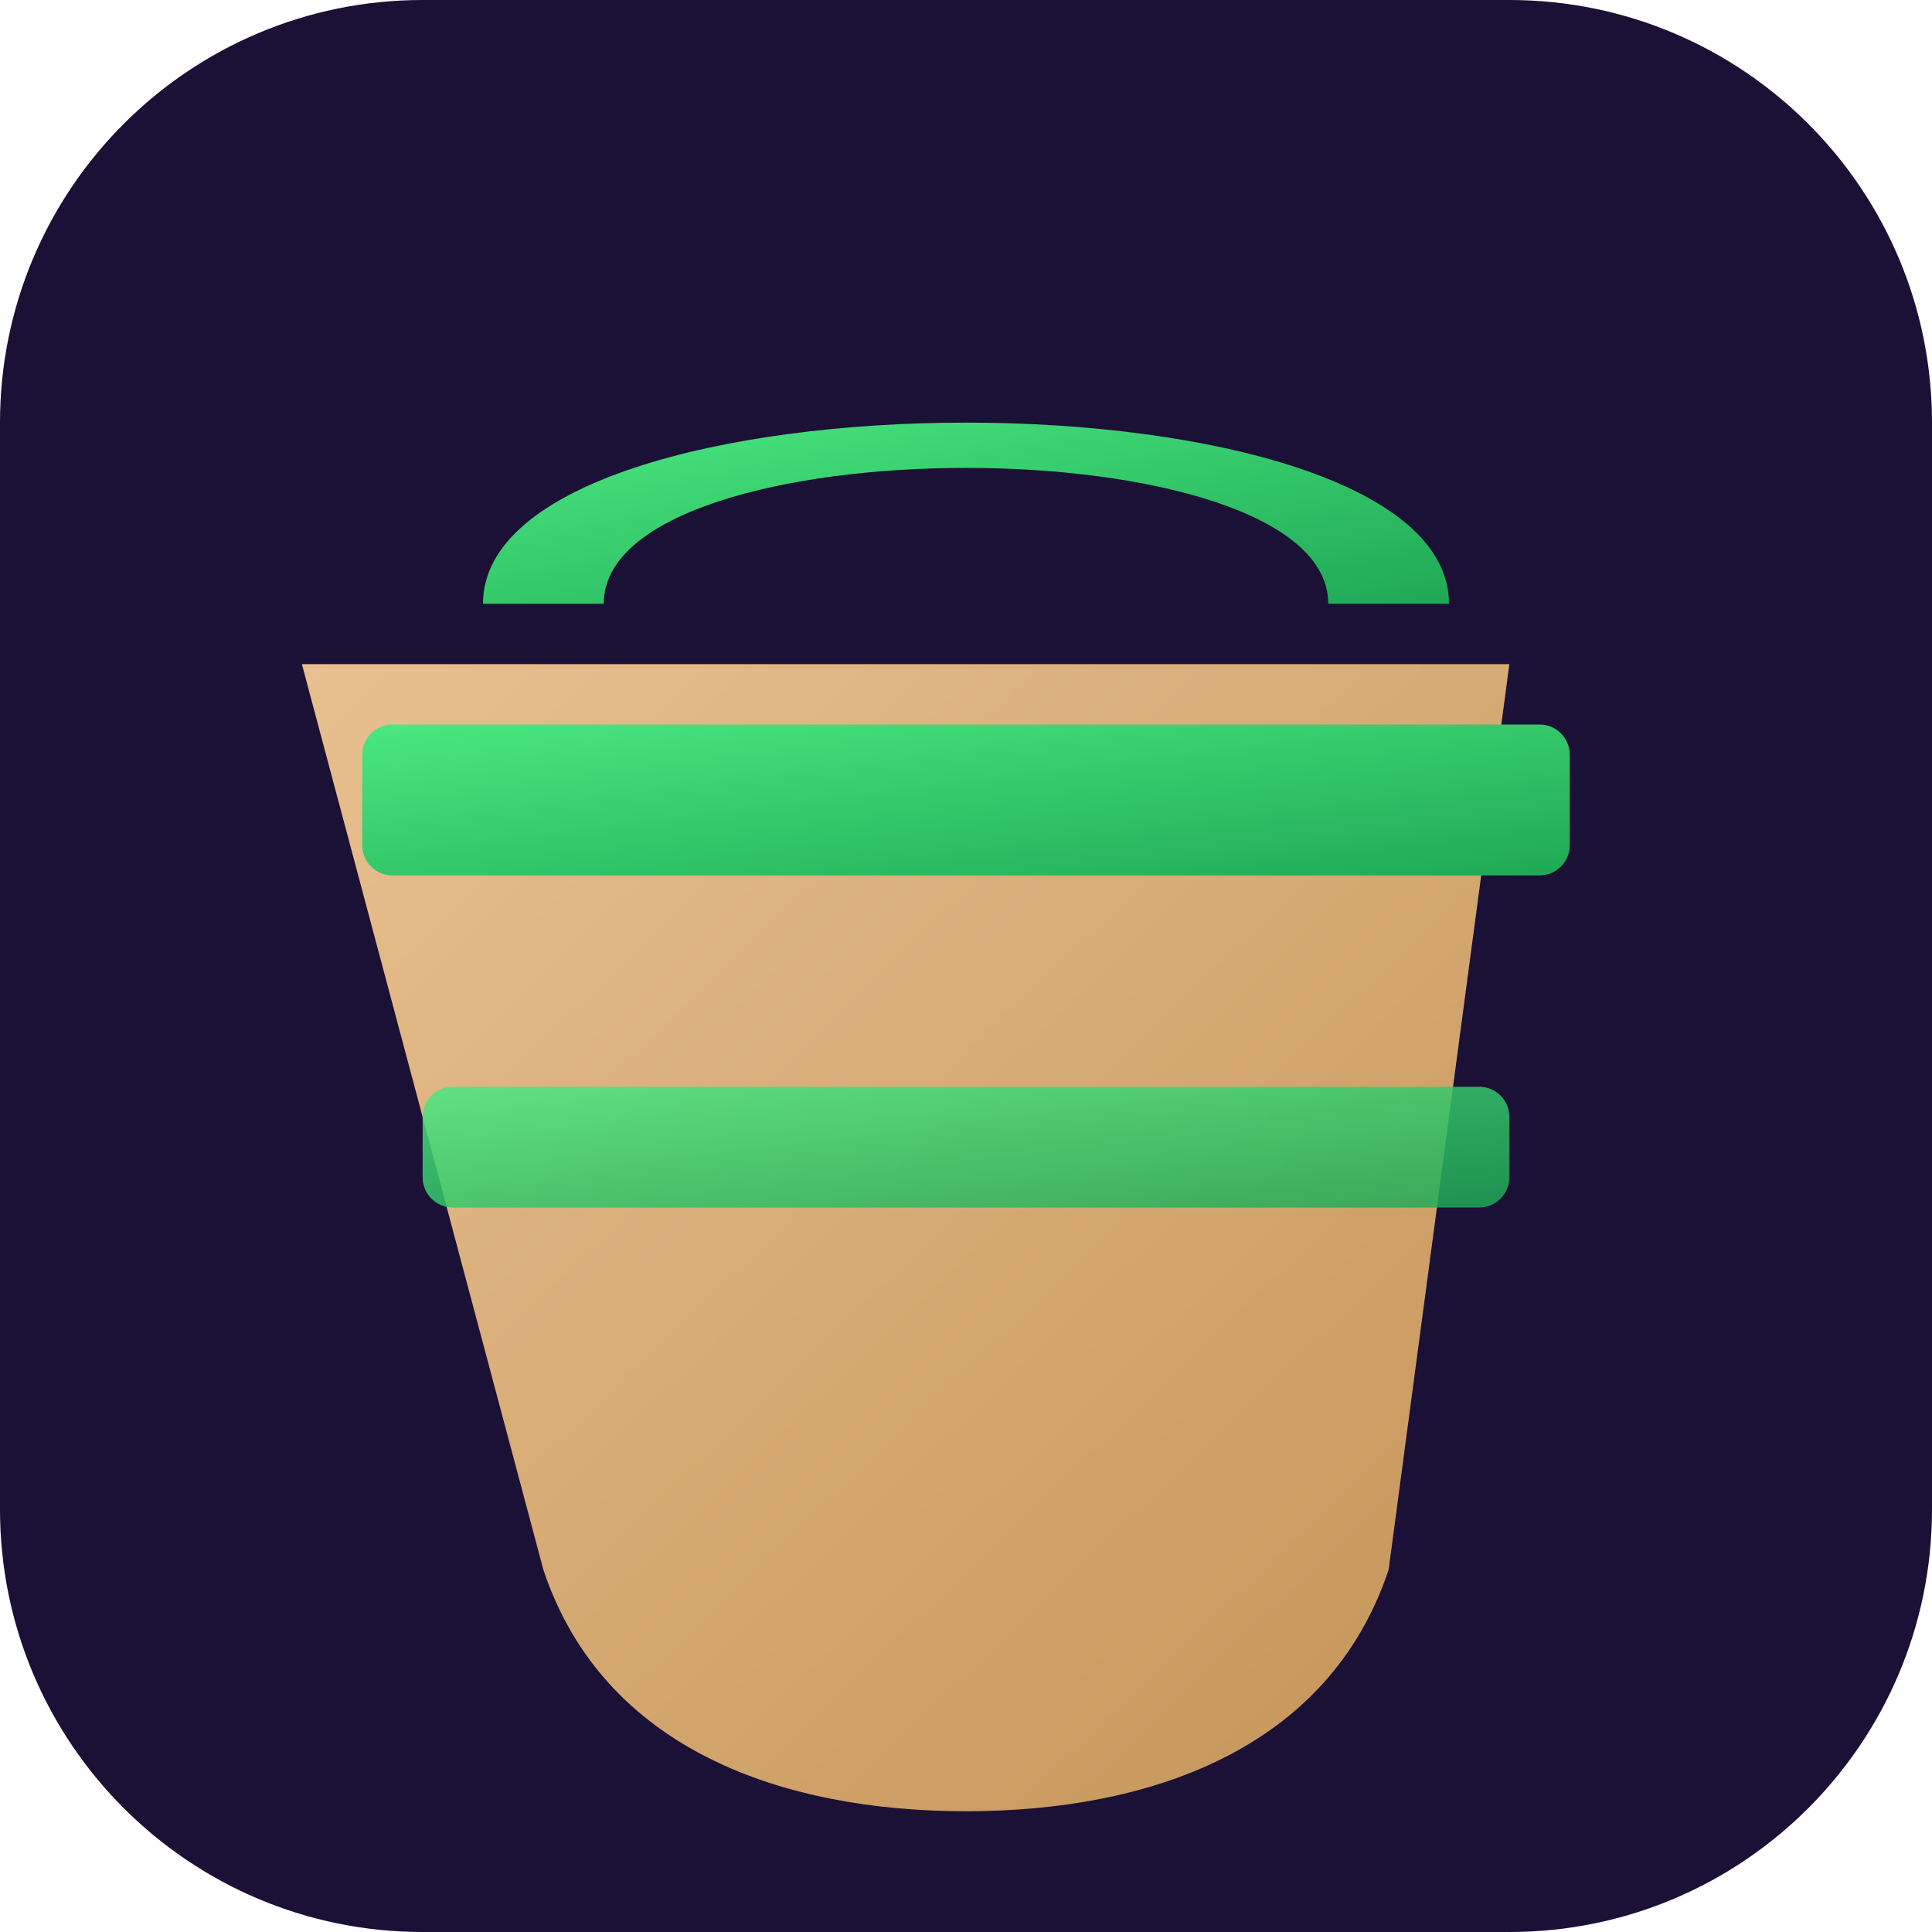
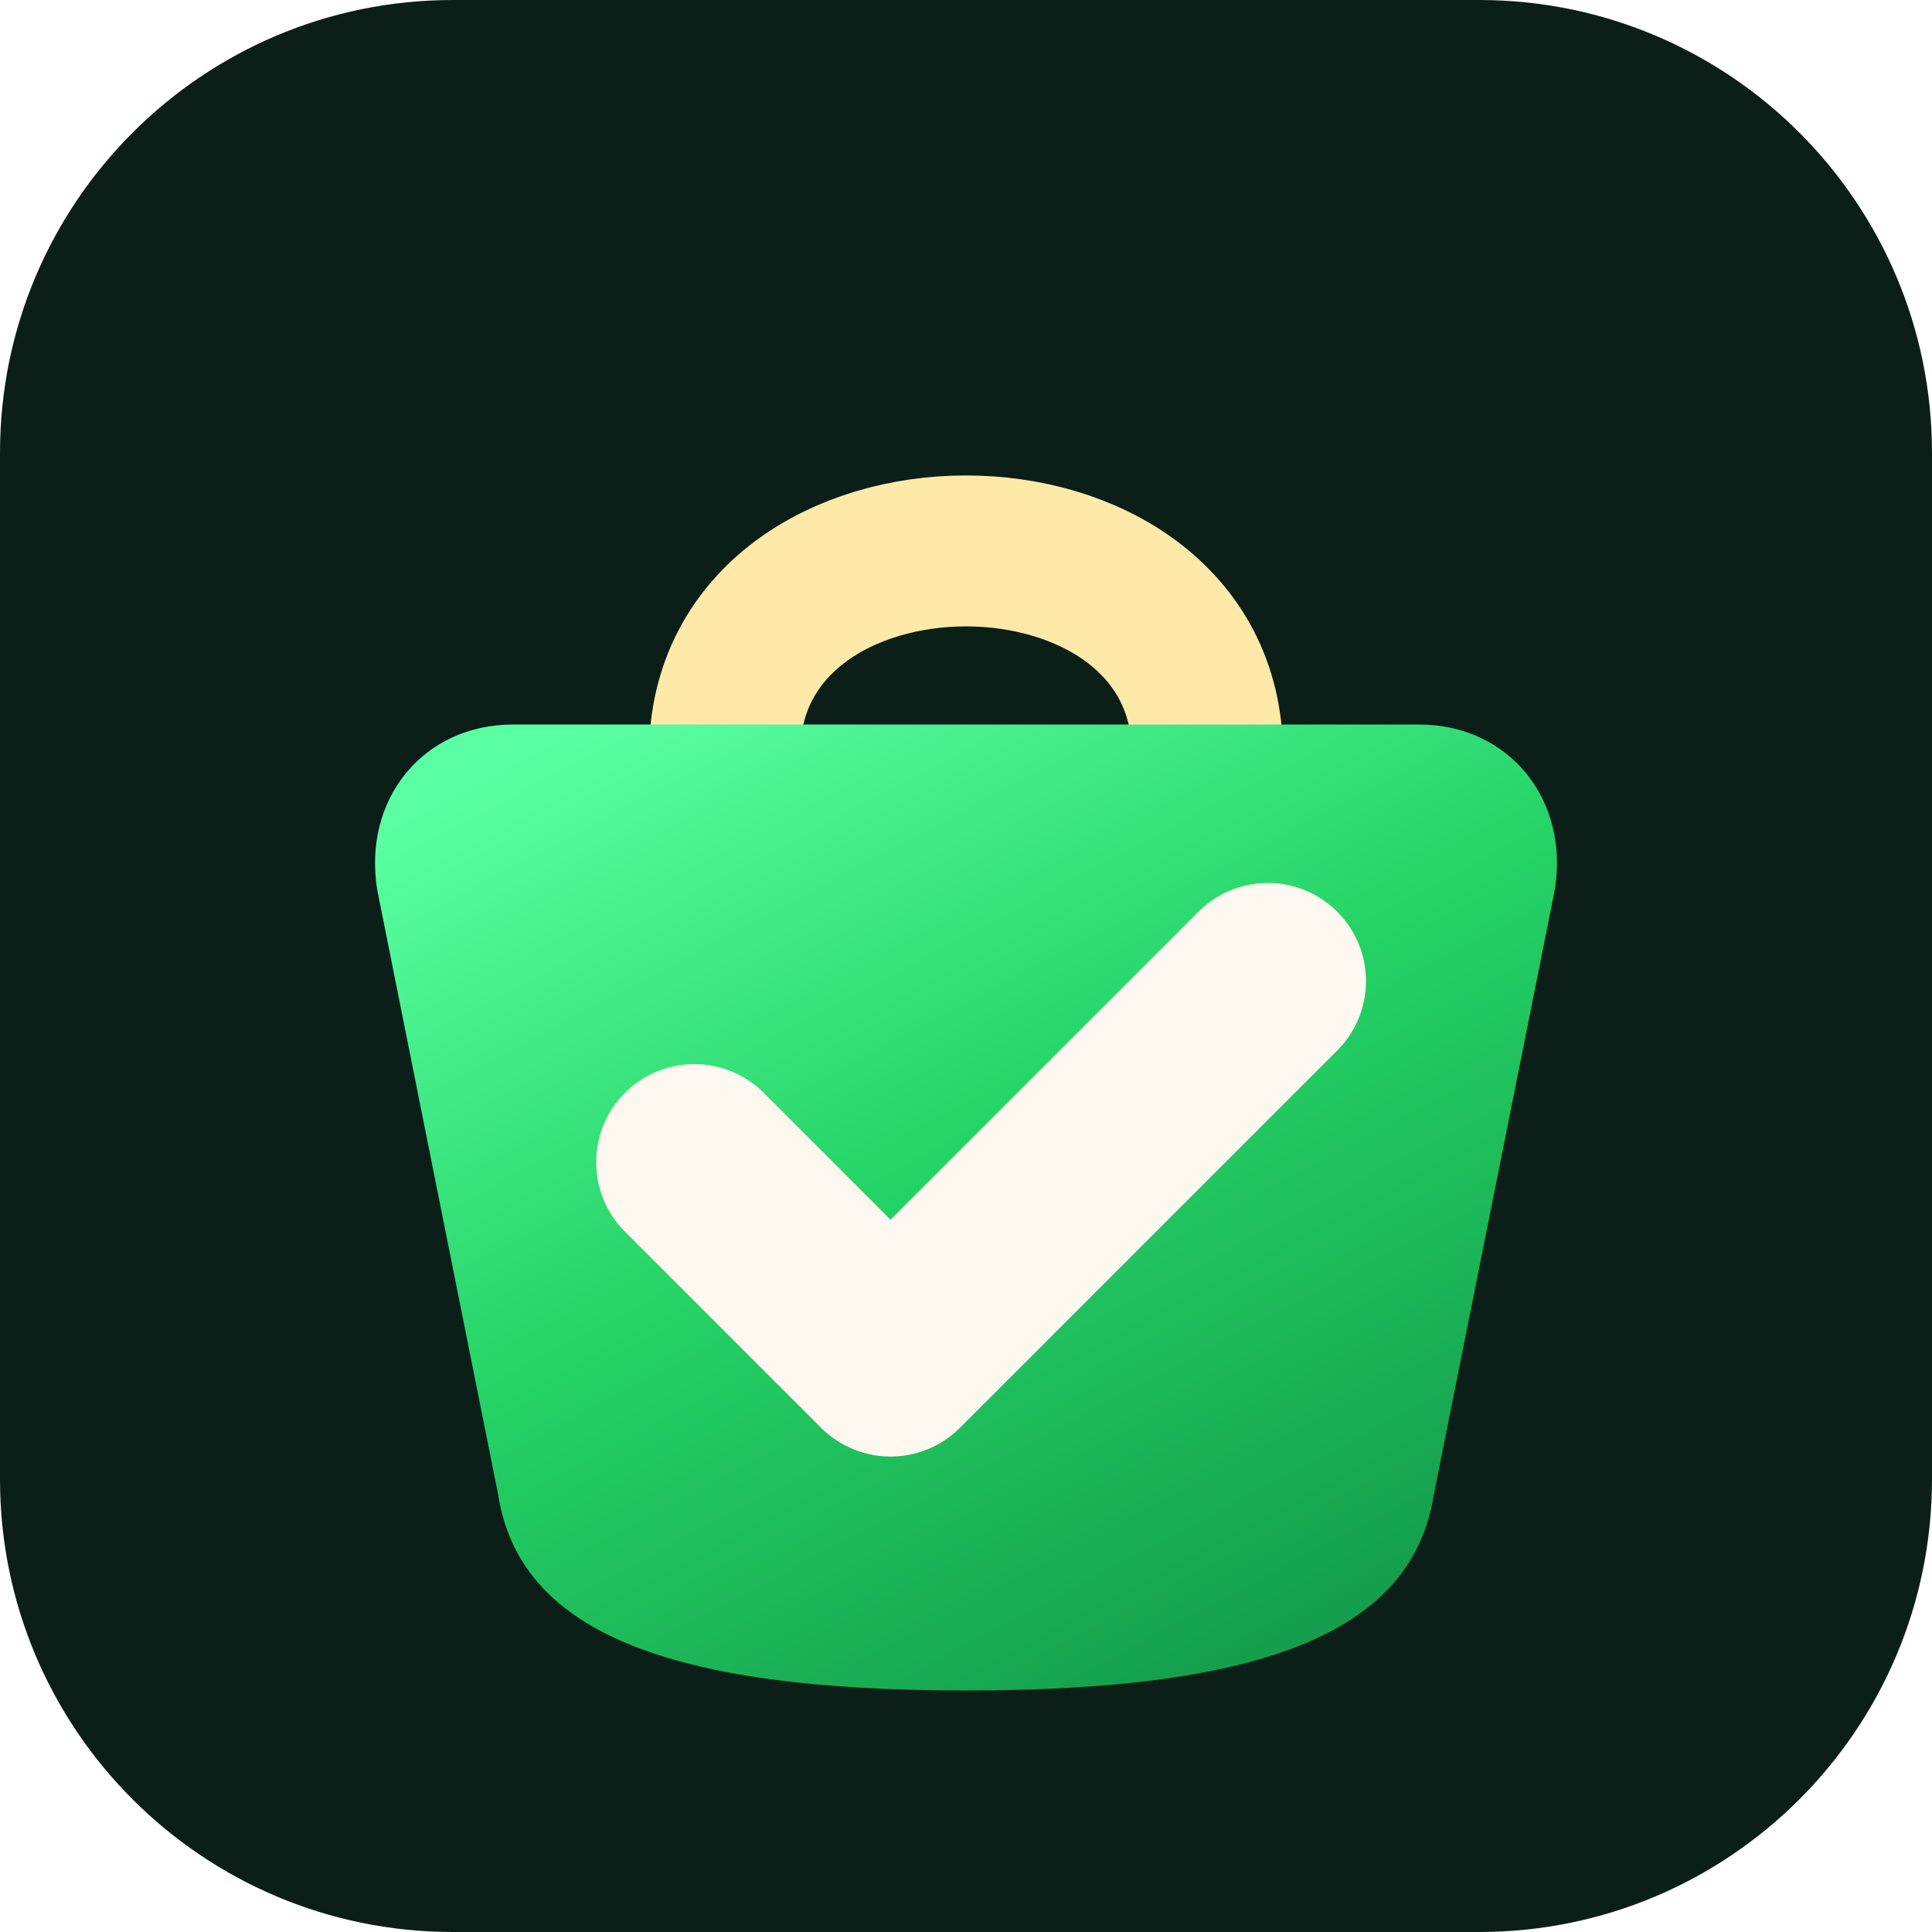
<svg xmlns="http://www.w3.org/2000/svg" viewBox="0 0 64 64" role="img" aria-label="Sokoni">
  <defs>
-     <linearGradient id="w" x1="0%" y1="0%" x2="100%" y2="100%">
-       <stop offset="0%" stop-color="#E8C090" />
-       <stop offset="100%" stop-color="#C49458" />
-     </linearGradient>
-     <linearGradient id="g" x1="0%" y1="0%" x2="100%" y2="100%">
-       <stop offset="0%" stop-color="#4AE880" />
-       <stop offset="100%" stop-color="#1FA855" />
+     <linearGradient id="g" x1="18%" y1="0%" x2="82%" y2="100%">
+       <stop offset="0%" stop-color="#5BFFA3" />
+       <stop offset="45%" stop-color="#25D366" />
+       <stop offset="100%" stop-color="#12984A" />
    </linearGradient>
  </defs>
-   <rect width="64" height="64" rx="14" fill="#1B1035" />
-   <path fill="url(#g)" d="M16 20 C16 12, 48 12, 48 20 L44 20 C44 14, 20 14, 20 20 Z" />
-   <path fill="url(#w)" d="M14 22 L50 22 L46 52 C44 58 38 60 32 60 C26 60 20 58 18 52 L10 22 Z" />
-   <rect x="12" y="24" width="40" height="5" rx="1" fill="url(#g)" />
-   <rect x="14" y="36" width="36" height="4" rx="1" fill="url(#g)" opacity="0.85" />
+   <rect width="64" height="64" rx="15" fill="#0B1F18" />
+   <path d="M24 25 C24 16 40 16 40 25" fill="none" stroke="#FFE9A8" stroke-width="5" stroke-linecap="round" />
+   <path fill="url(#g)" d="M17 24 H47 C50 24 52 26.5 51.5 29.5 L47.5 49.5            C46.8 54 42 56 32 56 C22 56 17.2 54 16.5 49.5            L12.5 29.5 C12 26.5 14 24 17 24 Z" />
+   <path d="M23 38.5 L29.5 45 L42 32.5" fill="none" stroke="#FFF8F0" stroke-width="6.5" stroke-linecap="round" stroke-linejoin="round" />
</svg>
